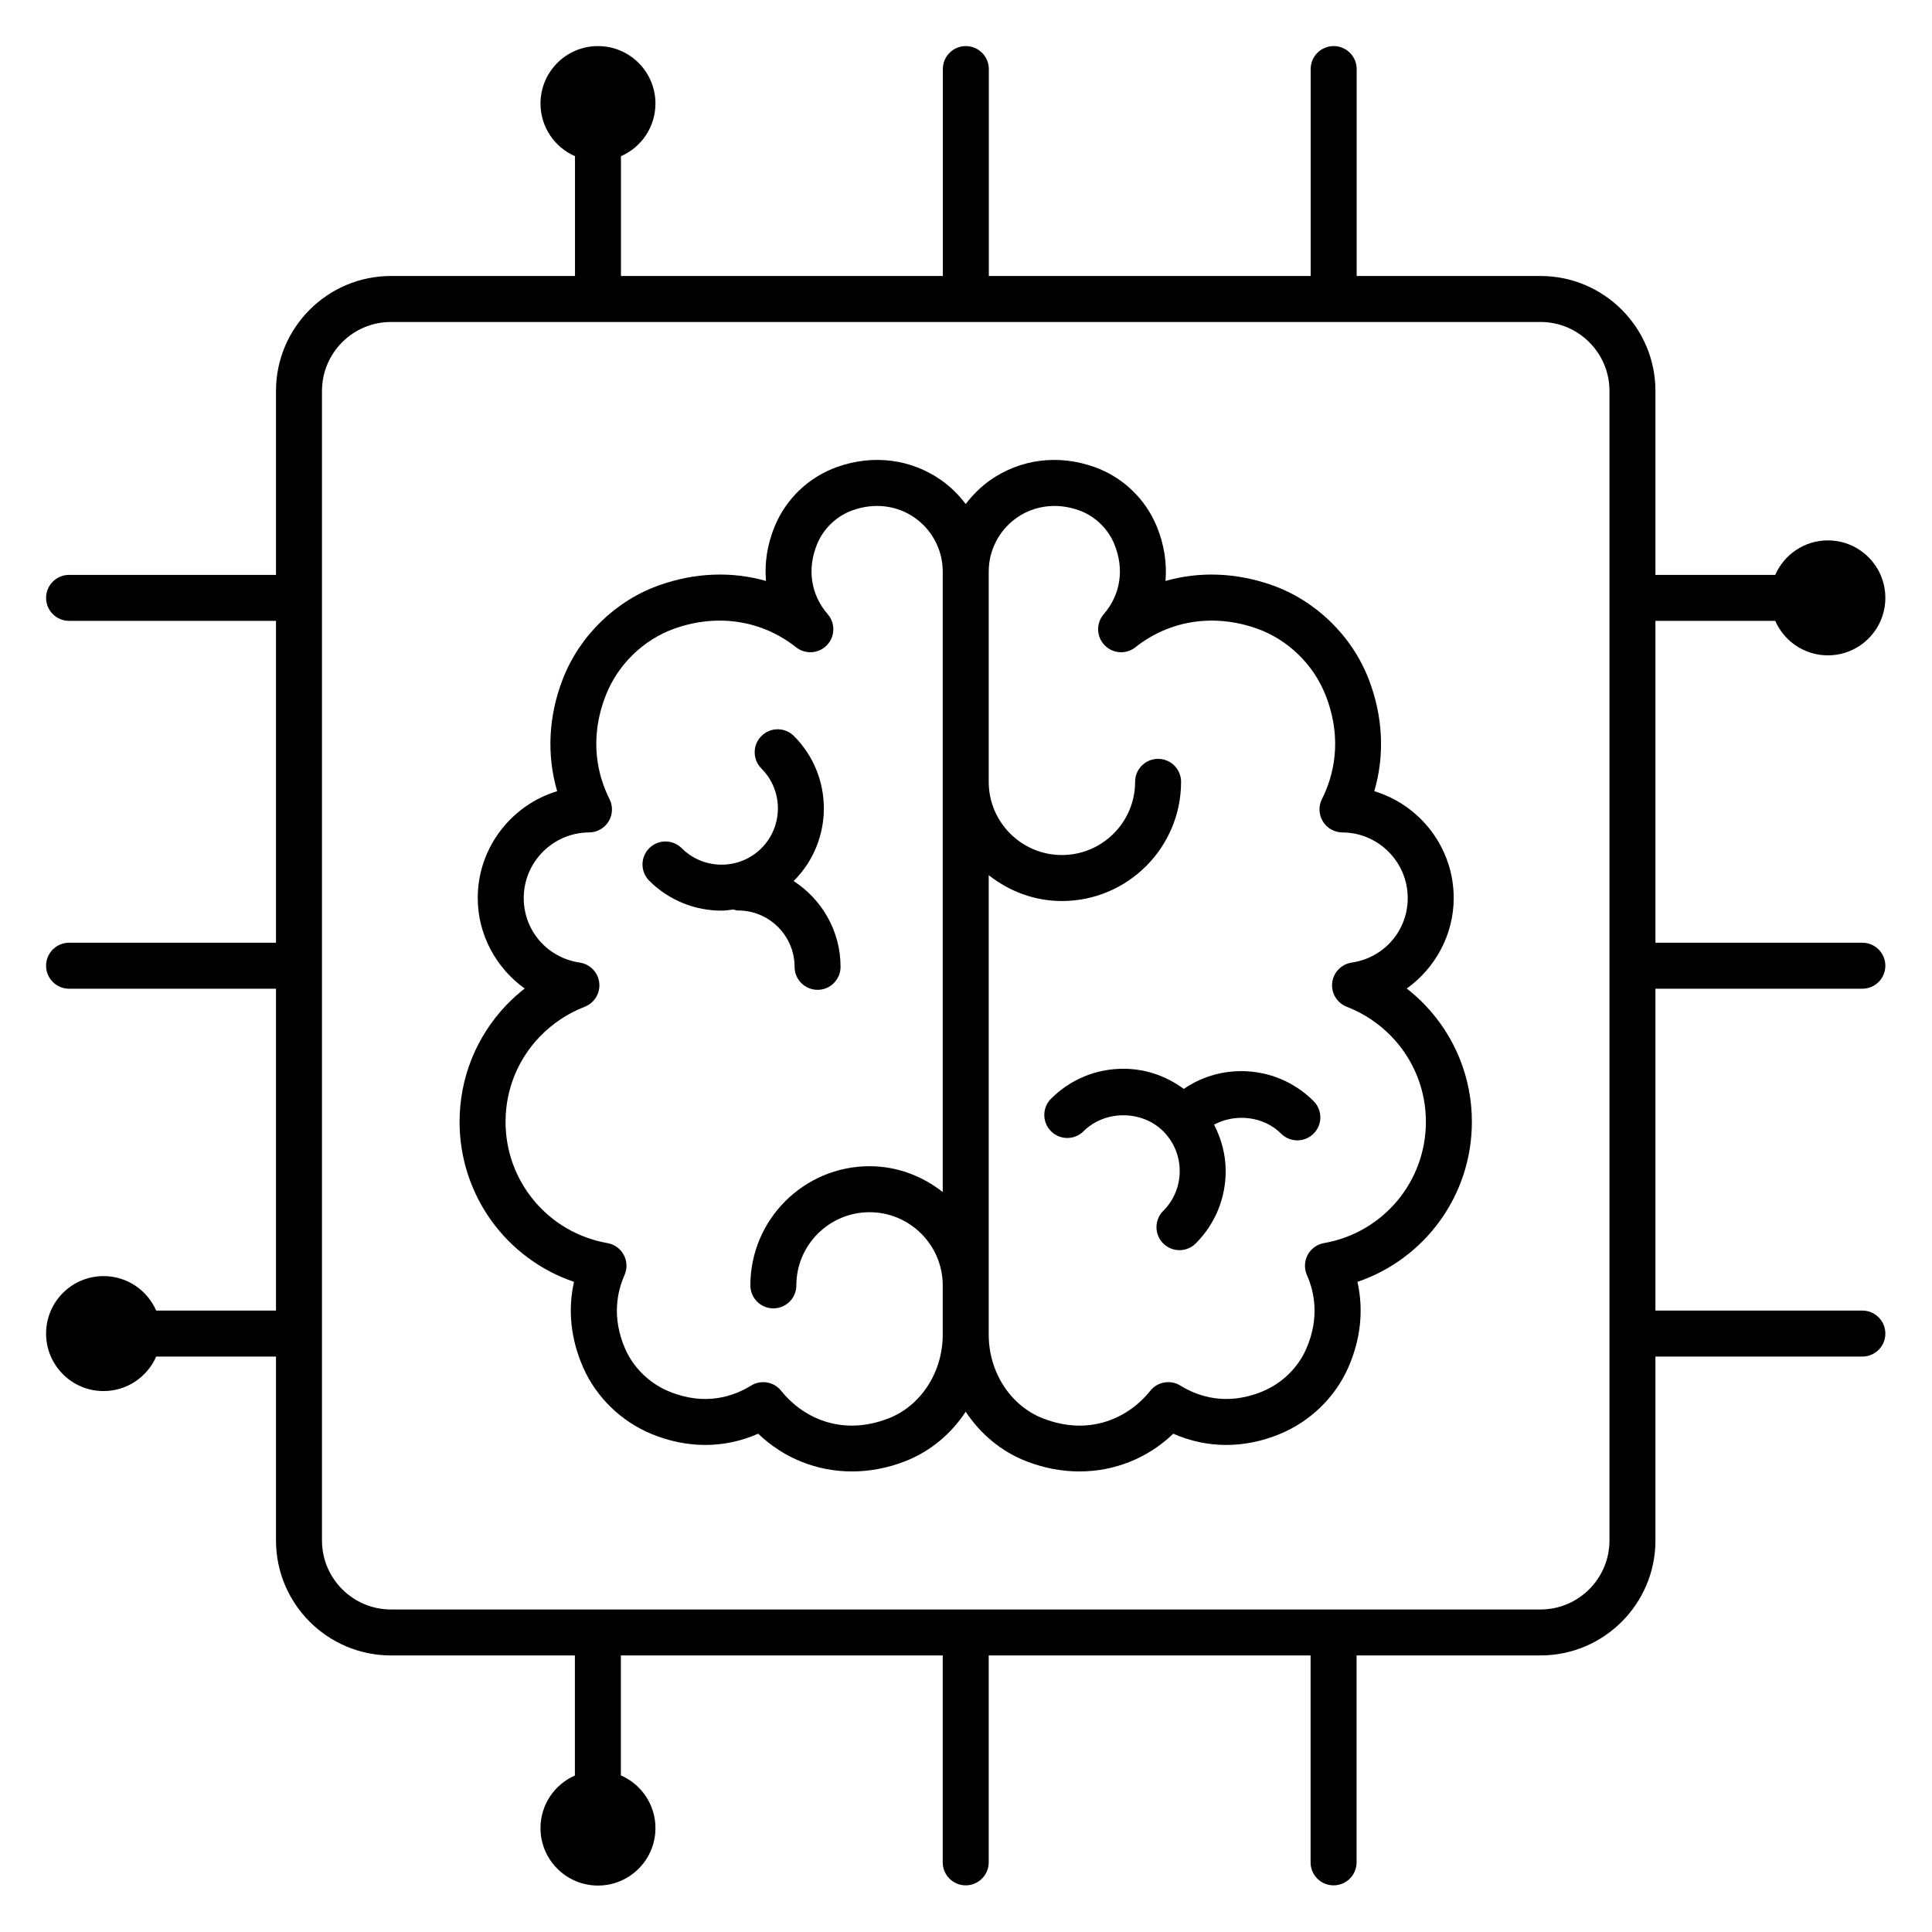
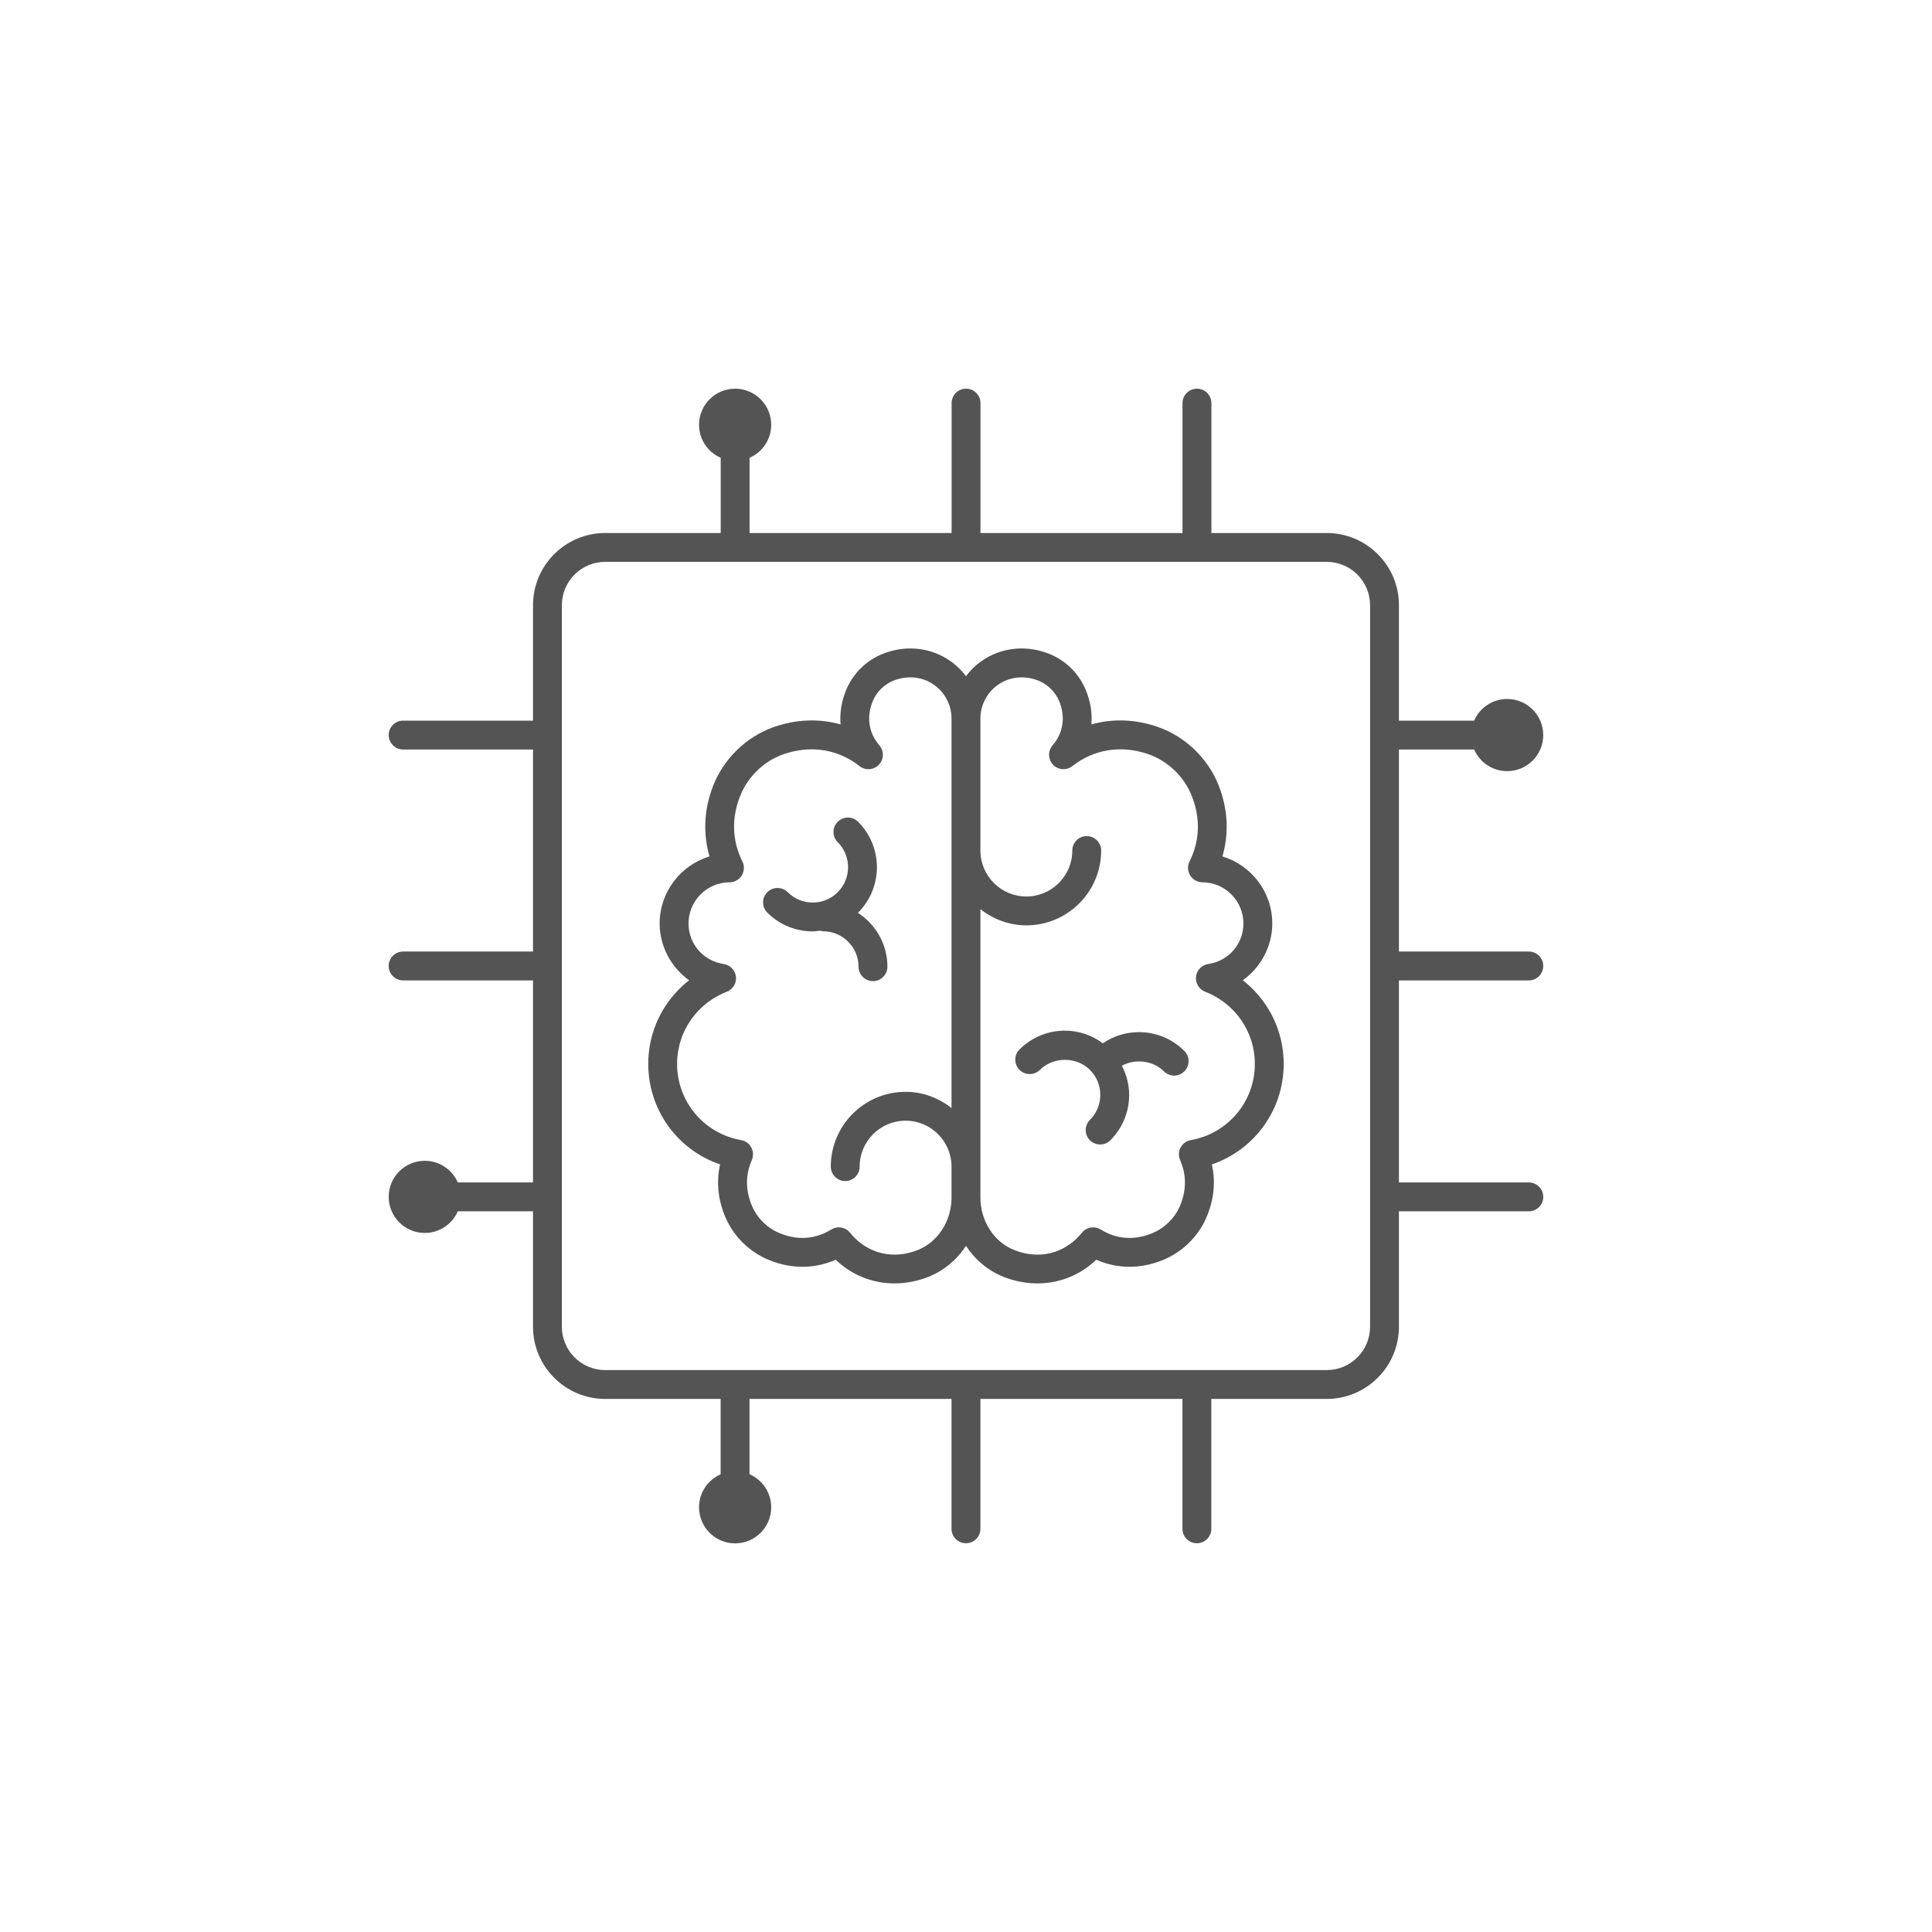
<svg xmlns="http://www.w3.org/2000/svg" width="500" zoomAndPan="magnify" viewBox="0 0 375 375" height="500" preserveAspectRatio="xMidYMid meet" version="1.2">
  <defs>
-     <clipPath id="2a6a6881dc">
-       <path d="M 8.945 8.945 L 365.945 8.945 L 365.945 365.945 L 8.945 365.945 Z M 8.945 8.945 " />
+     <clipPath id="e8467ad60d">
+       <path d="M 75.445 75.445 L 299.695 75.445 L 299.695 299.695 L 75.445 299.695 Z M 75.445 75.445 " />
    </clipPath>
  </defs>
-   <g id="cc252218de">
+   <g id="47c522ea14">
    <rect x="0" width="375" y="0" height="375" style="fill:#ffffff;fill-opacity:1;stroke:none;" />
    <rect x="0" width="375" y="0" height="375" style="fill:#ffffff;fill-opacity:1;stroke:none;" />
-     <path style=" stroke:none;fill-rule:nonzero;fill:#000000;fill-opacity:1;" d="M 240.926 207.906 C 236.883 207.906 233.035 209.121 229.77 211.355 C 226.379 208.855 222.336 207.445 218.047 207.445 C 212.742 207.445 207.754 209.512 204.004 213.262 C 202.262 215.008 202.262 217.832 204.004 219.574 C 205.746 221.316 208.574 221.316 210.316 219.574 C 214.445 215.445 221.645 215.441 225.777 219.574 C 227.844 221.641 228.98 224.383 228.98 227.305 C 228.98 230.227 227.844 232.973 225.777 235.035 C 224.035 236.781 224.035 239.605 225.777 241.348 C 226.648 242.219 227.793 242.656 228.934 242.656 C 230.074 242.656 231.219 242.219 232.09 241.348 C 235.84 237.594 237.906 232.609 237.906 227.305 C 237.906 224.102 237.07 221.055 235.648 218.285 C 239.789 216.078 245.258 216.633 248.66 220.035 C 249.531 220.906 250.672 221.344 251.816 221.344 C 252.957 221.344 254.098 220.906 254.969 220.035 C 256.715 218.293 256.715 215.469 254.969 213.727 C 251.219 209.973 246.234 207.906 240.926 207.906 Z M 240.926 207.906 " />
-     <path style=" stroke:none;fill-rule:nonzero;fill:#000000;fill-opacity:1;" d="M 276.574 195.051 C 275.48 193.906 274.301 192.844 273.051 191.871 C 278.586 187.906 282.164 181.43 282.164 174.305 C 282.164 164.551 275.652 156.262 266.75 153.57 C 268.805 146.547 268.445 138.992 265.645 131.777 C 262.371 123.352 255.344 116.543 246.852 113.562 C 239.895 111.121 232.781 110.891 226.223 112.762 C 226.516 109.277 225.965 105.672 224.527 102.176 C 222.309 96.789 217.891 92.582 212.402 90.637 C 205.398 88.145 198.02 89.094 192.164 93.227 C 190.336 94.52 188.77 96.094 187.445 97.836 C 186.121 96.094 184.559 94.52 182.73 93.227 C 176.875 89.094 169.496 88.145 162.492 90.637 C 157.004 92.582 152.582 96.789 150.363 102.176 C 148.926 105.672 148.375 109.277 148.672 112.762 C 142.117 110.891 135 111.117 128.039 113.562 C 119.547 116.543 112.523 123.352 109.25 131.777 C 106.445 138.992 106.09 146.547 108.145 153.57 C 99.242 156.262 92.73 164.551 92.73 174.305 C 92.73 181.43 96.309 187.906 101.844 191.871 C 100.594 192.844 99.414 193.906 98.32 195.051 C 98.316 195.051 98.316 195.051 98.316 195.051 C 92.441 201.188 89.203 209.246 89.203 217.738 C 89.203 231.988 98.285 244.344 111.418 248.809 C 110.18 254.273 110.777 259.945 113.207 265.457 C 115.742 271.211 120.578 275.906 126.465 278.332 C 133.418 281.203 140.641 281.16 147.164 278.281 C 152.148 283.062 158.602 285.605 165.367 285.605 C 168.785 285.605 172.281 284.957 175.707 283.621 C 180.555 281.734 184.605 278.32 187.445 274.012 C 190.285 278.32 194.34 281.734 199.188 283.621 C 202.613 284.957 206.109 285.605 209.527 285.605 C 216.293 285.605 222.746 283.062 227.73 278.281 C 234.258 281.16 241.48 281.203 248.426 278.336 C 254.316 275.906 259.152 271.211 261.688 265.457 C 264.113 259.945 264.711 254.273 263.477 248.809 C 276.605 244.344 285.691 231.988 285.691 217.738 C 285.691 209.246 282.453 201.188 276.578 195.051 C 276.578 195.051 276.578 195.051 276.574 195.051 Z M 172.469 275.305 C 163.121 278.945 155.578 274.93 151.633 269.961 C 150.758 268.859 149.457 268.273 148.137 268.273 C 147.332 268.273 146.523 268.488 145.797 268.938 C 142.375 271.047 136.844 272.961 129.867 270.082 C 126.086 268.527 122.988 265.523 121.371 261.855 C 118.684 255.754 119.805 250.676 121.219 247.488 C 121.773 246.234 121.723 244.789 121.074 243.578 C 120.43 242.367 119.262 241.52 117.906 241.285 C 106.445 239.277 98.125 229.375 98.125 217.738 C 98.125 211.559 100.48 205.691 104.758 201.227 C 107.199 198.684 110.215 196.676 113.48 195.418 C 115.375 194.688 116.535 192.777 116.316 190.762 C 116.09 188.746 114.535 187.137 112.531 186.84 C 106.227 185.906 101.656 180.637 101.656 174.305 C 101.656 167.316 107.344 161.605 114.34 161.574 C 115.883 161.566 117.316 160.762 118.125 159.445 C 118.93 158.129 119 156.488 118.305 155.105 C 116.109 150.73 114.195 143.691 117.566 135.012 C 119.91 128.98 124.93 124.109 130.996 121.98 C 139.32 119.059 147.895 120.395 154.516 125.633 C 156.324 127.066 158.918 126.887 160.508 125.223 C 162.102 123.562 162.168 120.961 160.66 119.219 C 157.363 115.402 156.617 110.43 158.617 105.574 C 159.855 102.57 162.418 100.133 165.477 99.047 C 169.715 97.535 174.121 98.078 177.582 100.52 C 180.965 102.906 182.984 106.801 182.984 110.938 L 182.984 231.375 C 179.051 228.285 174.156 226.363 168.777 226.363 C 156.023 226.363 145.645 236.738 145.645 249.492 C 145.645 251.957 147.645 253.953 150.109 253.953 C 152.574 253.953 154.57 251.957 154.57 249.492 C 154.57 241.66 160.945 235.289 168.777 235.289 C 176.609 235.289 182.984 241.66 182.984 249.492 L 182.984 259.059 C 182.984 266.328 178.758 272.855 172.469 275.305 Z M 256.984 241.285 C 255.633 241.52 254.465 242.367 253.816 243.578 C 253.172 244.789 253.117 246.234 253.676 247.488 C 255.086 250.676 256.207 255.754 253.52 261.855 C 251.906 265.523 248.809 268.527 245.027 270.082 C 238.059 272.961 232.52 271.047 229.098 268.938 C 227.172 267.754 224.664 268.191 223.262 269.961 C 219.316 274.93 211.777 278.949 202.426 275.305 C 196.137 272.855 191.91 266.328 191.91 259.059 L 191.91 169.871 C 195.844 172.965 200.734 174.887 206.117 174.887 C 218.871 174.887 229.246 164.512 229.246 151.754 C 229.246 149.289 227.25 147.293 224.785 147.293 C 222.32 147.293 220.324 149.289 220.324 151.754 C 220.324 159.59 213.949 165.961 206.117 165.961 C 198.281 165.961 191.91 159.59 191.91 151.754 L 191.91 110.938 C 191.91 106.801 193.93 102.906 197.312 100.52 C 199.48 98.988 202.02 98.207 204.656 98.207 C 206.23 98.207 207.836 98.484 209.418 99.047 C 212.477 100.133 215.039 102.57 216.273 105.574 C 218.273 110.43 217.527 115.402 214.23 119.219 C 212.727 120.961 212.793 123.562 214.387 125.223 C 215.977 126.891 218.574 127.066 220.379 125.633 C 226.996 120.391 235.566 119.059 243.898 121.98 C 249.965 124.109 254.984 128.98 257.324 135.012 C 260.699 143.691 258.785 150.73 256.586 155.105 C 255.895 156.488 255.965 158.129 256.77 159.445 C 257.578 160.762 259.012 161.566 260.555 161.574 C 267.551 161.605 273.238 167.316 273.238 174.305 C 273.238 180.637 268.664 185.906 262.359 186.84 C 260.355 187.137 258.805 188.746 258.578 190.762 C 258.355 192.777 259.52 194.688 261.41 195.418 C 264.68 196.676 267.695 198.684 270.133 201.227 C 274.41 205.691 276.766 211.559 276.766 217.738 C 276.766 229.375 268.445 239.277 256.984 241.285 Z M 256.984 241.285 " />
-     <path style=" stroke:none;fill-rule:nonzero;fill:#000000;fill-opacity:1;" d="M 154.227 187.664 C 154.227 190.129 156.227 192.125 158.691 192.125 C 161.156 192.125 163.152 190.129 163.152 187.664 C 163.152 180.676 159.504 174.547 154.031 171.004 C 154.055 170.984 154.078 170.969 154.102 170.949 C 161.844 163.203 161.844 150.605 154.102 142.859 C 152.359 141.117 149.535 141.117 147.793 142.859 C 146.047 144.602 146.047 147.43 147.793 149.172 C 152.055 153.434 152.055 160.371 147.793 164.637 C 143.531 168.898 136.586 168.898 132.324 164.637 C 130.582 162.895 127.754 162.895 126.016 164.637 C 124.273 166.379 124.273 169.207 126.016 170.949 C 129.887 174.82 134.973 176.754 140.059 176.754 C 140.824 176.754 141.582 176.625 142.34 176.535 C 142.656 176.605 142.953 176.727 143.293 176.727 C 149.32 176.727 154.227 181.637 154.227 187.664 Z M 154.227 187.664 " />
-     <g clip-rule="nonzero" clip-path="url(#2a6a6881dc)">
-       <path style=" stroke:none;fill-rule:nonzero;fill:#000000;fill-opacity:1;" d="M 361.484 191.91 C 363.949 191.91 365.945 189.91 365.945 187.445 C 365.945 184.98 363.949 182.984 361.484 182.984 L 321.32 182.984 L 321.32 120.508 L 344.574 120.508 C 346.301 124.445 350.219 127.203 354.789 127.203 C 360.953 127.203 365.945 122.207 365.945 116.047 C 365.945 109.887 360.953 104.891 354.789 104.891 C 350.219 104.891 346.297 107.648 344.574 111.586 L 321.32 111.586 L 321.32 75.883 C 321.32 63.582 311.312 53.57 299.008 53.57 L 263.328 53.57 L 263.328 13.41 C 263.328 10.945 261.332 8.945 258.867 8.945 C 256.402 8.945 254.402 10.945 254.402 13.41 L 254.402 53.57 L 191.93 53.57 L 191.93 13.41 C 191.93 10.945 189.93 8.945 187.465 8.945 C 185 8.945 183.004 10.945 183.004 13.41 L 183.004 53.57 L 120.527 53.57 L 120.527 30.316 C 124.465 28.594 127.223 24.676 127.223 20.102 C 127.223 13.941 122.227 8.945 116.066 8.945 C 109.906 8.945 104.91 13.941 104.91 20.102 C 104.91 24.676 107.668 28.594 111.605 30.316 L 111.605 53.57 L 75.883 53.57 C 63.582 53.57 53.57 63.582 53.57 75.883 L 53.57 111.586 L 13.41 111.586 C 10.945 111.586 8.945 113.582 8.945 116.047 C 8.945 118.512 10.945 120.508 13.41 120.508 L 53.57 120.508 L 53.57 182.984 L 13.41 182.984 C 10.945 182.984 8.945 184.98 8.945 187.445 C 8.945 189.91 10.945 191.91 13.41 191.91 L 53.57 191.91 L 53.57 254.383 L 30.316 254.383 C 28.594 250.445 24.676 247.691 20.102 247.691 C 13.941 247.691 8.945 252.684 8.945 258.848 C 8.945 265.008 13.941 270.004 20.102 270.004 C 24.676 270.004 28.594 267.246 30.316 263.309 L 53.57 263.309 L 53.57 299.008 C 53.57 311.312 63.582 321.32 75.883 321.32 L 111.586 321.32 L 111.586 344.625 C 107.66 346.352 104.91 350.262 104.91 354.828 C 104.91 360.988 109.906 365.984 116.066 365.984 C 122.227 365.984 127.223 360.988 127.223 354.828 C 127.223 350.246 124.457 346.32 120.508 344.602 L 120.508 321.32 L 182.984 321.32 L 182.984 361.484 C 182.984 363.949 184.98 365.945 187.445 365.945 C 189.91 365.945 191.91 363.949 191.91 361.484 L 191.91 321.32 L 254.383 321.32 L 254.383 361.484 C 254.383 363.949 256.383 365.945 258.848 365.945 C 261.312 365.945 263.309 363.949 263.309 361.484 L 263.309 321.32 L 299.008 321.32 C 311.312 321.32 321.32 311.312 321.32 299.008 L 321.32 263.309 L 361.484 263.309 C 363.949 263.309 365.945 261.312 365.945 258.848 C 365.945 256.383 363.949 254.383 361.484 254.383 L 321.32 254.383 L 321.32 191.91 Z M 312.398 299.008 C 312.398 306.391 306.391 312.398 299.008 312.398 L 75.883 312.398 C 68.5 312.398 62.496 306.391 62.496 299.008 L 62.496 75.883 C 62.496 68.5 68.5 62.496 75.883 62.496 L 299.008 62.496 C 306.391 62.496 312.398 68.5 312.398 75.883 Z M 312.398 299.008 " />
+     <path style=" stroke:none;fill-rule:nonzero;fill:#545454;fill-opacity:1;" d="M 221.066 200.336 C 218.527 200.336 216.113 201.102 214.062 202.5 C 211.934 200.934 209.395 200.047 206.703 200.047 C 203.371 200.047 200.242 201.344 197.887 203.699 C 196.793 204.793 196.793 206.566 197.887 207.66 C 198.984 208.754 200.758 208.754 201.848 207.66 C 204.441 205.07 208.961 205.066 211.555 207.66 C 212.852 208.957 213.566 210.68 213.566 212.516 C 213.566 214.348 212.852 216.07 211.555 217.367 C 210.461 218.461 210.461 220.234 211.555 221.328 C 212.105 221.875 212.82 222.148 213.535 222.148 C 214.254 222.148 214.969 221.875 215.52 221.328 C 217.871 218.973 219.168 215.844 219.168 212.516 C 219.168 210.504 218.645 208.59 217.75 206.852 C 220.352 205.465 223.781 205.816 225.918 207.949 C 226.465 208.496 227.184 208.773 227.898 208.773 C 228.617 208.773 229.332 208.496 229.879 207.949 C 230.977 206.859 230.977 205.086 229.879 203.988 C 227.527 201.633 224.395 200.336 221.066 200.336 Z M 221.066 200.336 " />
+     <path style=" stroke:none;fill-rule:nonzero;fill:#545454;fill-opacity:1;" d="M 243.441 192.27 C 242.754 191.551 242.016 190.883 241.23 190.27 C 244.703 187.781 246.949 183.715 246.949 179.246 C 246.949 173.125 242.863 167.922 237.273 166.23 C 238.566 161.82 238.34 157.078 236.582 152.551 C 234.527 147.258 230.117 142.984 224.785 141.117 C 220.418 139.582 215.953 139.438 211.836 140.613 C 212.02 138.426 211.676 136.16 210.77 133.969 C 209.379 130.586 206.605 127.945 203.16 126.723 C 198.762 125.16 194.133 125.758 190.457 128.352 C 189.309 129.16 188.324 130.148 187.496 131.242 C 186.664 130.148 185.68 129.16 184.531 128.352 C 180.859 125.758 176.227 125.16 171.828 126.723 C 168.383 127.945 165.609 130.586 164.219 133.969 C 163.316 136.16 162.969 138.426 163.156 140.613 C 159.039 139.438 154.574 139.582 150.203 141.117 C 144.871 142.984 140.465 147.258 138.406 152.551 C 136.648 157.078 136.426 161.82 137.715 166.23 C 132.125 167.922 128.039 173.125 128.039 179.246 C 128.039 183.715 130.285 187.781 133.758 190.27 C 132.973 190.883 132.234 191.551 131.547 192.27 C 127.855 196.121 125.824 201.176 125.824 206.508 C 125.824 215.453 131.527 223.211 139.77 226.012 C 138.992 229.445 139.367 233.004 140.891 236.461 C 142.484 240.074 145.52 243.023 149.215 244.547 C 153.582 246.348 158.113 246.32 162.207 244.512 C 165.336 247.516 169.387 249.113 173.633 249.109 C 175.781 249.109 177.977 248.703 180.125 247.867 C 183.168 246.68 185.711 244.535 187.496 241.832 C 189.277 244.535 191.82 246.68 194.863 247.867 C 197.016 248.703 199.211 249.109 201.355 249.109 C 205.602 249.109 209.652 247.516 212.781 244.512 C 216.879 246.32 221.414 246.348 225.773 244.547 C 229.469 243.023 232.504 240.074 234.098 236.461 C 235.621 233.004 235.996 229.445 235.219 226.012 C 243.461 223.211 249.164 215.453 249.164 206.508 C 249.164 201.176 247.133 196.121 243.445 192.27 C 243.445 192.27 243.445 192.27 243.441 192.27 Z M 178.094 242.645 C 172.223 244.93 167.488 242.41 165.012 239.289 C 164.465 238.598 163.648 238.23 162.816 238.23 C 162.312 238.23 161.805 238.367 161.348 238.648 C 159.203 239.973 155.73 241.172 151.348 239.367 C 148.977 238.391 147.031 236.508 146.02 234.203 C 144.332 230.371 145.035 227.184 145.922 225.184 C 146.27 224.395 146.238 223.492 145.832 222.73 C 145.426 221.969 144.691 221.438 143.844 221.289 C 136.648 220.031 131.426 213.816 131.426 206.508 C 131.426 202.629 132.906 198.949 135.59 196.145 C 137.121 194.547 139.012 193.289 141.066 192.496 C 142.254 192.039 142.984 190.84 142.844 189.574 C 142.703 188.312 141.727 187.297 140.469 187.113 C 136.512 186.527 133.641 183.219 133.641 179.246 C 133.641 174.855 137.211 171.273 141.602 171.254 C 142.574 171.25 143.473 170.742 143.977 169.918 C 144.484 169.09 144.527 168.062 144.094 167.195 C 142.715 164.445 141.512 160.027 143.629 154.578 C 145.102 150.793 148.25 147.738 152.059 146.402 C 157.285 144.566 162.668 145.406 166.82 148.691 C 167.957 149.594 169.586 149.48 170.586 148.438 C 171.586 147.391 171.625 145.758 170.68 144.668 C 168.609 142.27 168.145 139.148 169.398 136.102 C 170.176 134.215 171.781 132.684 173.703 132.004 C 176.363 131.055 179.129 131.395 181.301 132.93 C 183.426 134.426 184.691 136.871 184.691 139.469 L 184.691 215.07 C 182.223 213.129 179.152 211.922 175.773 211.922 C 167.77 211.922 161.254 218.438 161.254 226.441 C 161.254 227.988 162.508 229.242 164.055 229.242 C 165.602 229.242 166.855 227.988 166.855 226.441 C 166.855 221.523 170.859 217.527 175.773 217.527 C 180.691 217.527 184.691 221.523 184.691 226.441 L 184.691 232.449 C 184.691 237.008 182.039 241.105 178.094 242.645 Z M 231.145 221.289 C 230.297 221.438 229.562 221.969 229.156 222.73 C 228.75 223.492 228.719 224.395 229.066 225.184 C 229.953 227.184 230.656 230.371 228.973 234.203 C 227.957 236.508 226.012 238.391 223.637 239.367 C 219.266 241.172 215.785 239.973 213.641 238.648 C 212.434 237.906 210.859 238.18 209.977 239.289 C 207.5 242.41 202.77 244.934 196.898 242.645 C 192.949 241.105 190.297 237.008 190.297 232.449 L 190.297 176.465 C 192.766 178.402 195.836 179.609 199.215 179.609 C 207.219 179.609 213.734 173.098 213.734 165.09 C 213.734 163.543 212.48 162.289 210.934 162.289 C 209.387 162.289 208.133 163.543 208.133 165.09 C 208.133 170.008 204.129 174.008 199.215 174.008 C 194.297 174.008 190.297 170.008 190.297 165.09 L 190.297 139.469 C 190.297 136.871 191.562 134.426 193.688 132.93 C 195.047 131.969 196.641 131.477 198.297 131.477 C 199.285 131.477 200.293 131.652 201.285 132.004 C 203.207 132.684 204.816 134.215 205.59 136.102 C 206.848 139.148 206.379 142.27 204.309 144.668 C 203.363 145.758 203.406 147.391 204.406 148.438 C 205.402 149.48 207.035 149.59 208.168 148.691 C 212.32 145.402 217.699 144.566 222.93 146.402 C 226.738 147.738 229.891 150.793 231.359 154.578 C 233.477 160.027 232.277 164.445 230.895 167.195 C 230.461 168.062 230.504 169.09 231.012 169.918 C 231.52 170.742 232.418 171.25 233.387 171.254 C 237.777 171.273 241.348 174.855 241.348 179.246 C 241.348 183.219 238.477 186.527 234.52 187.113 C 233.262 187.297 232.285 188.312 232.145 189.574 C 232.008 190.84 232.738 192.039 233.926 192.496 C 235.977 193.289 237.867 194.547 239.398 196.145 C 242.086 198.949 243.562 202.629 243.562 206.508 C 243.562 213.816 238.34 220.031 231.145 221.289 Z M 231.145 221.289 " />
+     <path style=" stroke:none;fill-rule:nonzero;fill:#545454;fill-opacity:1;" d="M 166.641 187.633 C 166.641 189.18 167.898 190.434 169.445 190.434 C 170.992 190.434 172.246 189.18 172.246 187.633 C 172.246 183.242 169.953 179.398 166.52 177.176 C 166.531 177.16 166.551 177.152 166.562 177.137 C 171.422 172.277 171.422 164.367 166.562 159.508 C 165.469 158.414 163.695 158.414 162.602 159.508 C 161.508 160.602 161.508 162.375 162.602 163.469 C 165.277 166.145 165.277 170.5 162.602 173.176 C 159.926 175.852 155.57 175.852 152.895 173.176 C 151.801 172.082 150.023 172.082 148.934 173.176 C 147.84 174.27 147.84 176.043 148.934 177.137 C 151.363 179.566 154.555 180.781 157.746 180.781 C 158.227 180.781 158.703 180.699 159.18 180.645 C 159.379 180.691 159.566 180.766 159.777 180.766 C 163.562 180.766 166.641 183.848 166.641 187.633 Z M 166.641 187.633 " />
+     <g clip-rule="nonzero" clip-path="url(#e8467ad60d)">
+       <path style=" stroke:none;fill-rule:nonzero;fill:#545454;fill-opacity:1;" d="M 296.742 190.297 C 298.289 190.297 299.543 189.043 299.543 187.496 C 299.543 185.949 298.289 184.691 296.742 184.691 L 271.531 184.691 L 271.531 145.477 L 286.129 145.477 C 287.211 147.945 289.672 149.68 292.539 149.68 C 296.406 149.68 299.543 146.543 299.543 142.676 C 299.543 138.809 296.406 135.672 292.539 135.672 C 289.668 135.672 287.211 137.402 286.129 139.875 L 271.531 139.875 L 271.531 117.465 C 271.531 109.742 265.246 103.457 257.523 103.457 L 235.129 103.457 L 235.129 78.246 C 235.129 76.699 233.875 75.445 232.328 75.445 C 230.781 75.445 229.523 76.699 229.523 78.246 L 229.523 103.457 L 190.309 103.457 L 190.309 78.246 C 190.309 76.699 189.055 75.445 187.508 75.445 C 185.961 75.445 184.707 76.699 184.707 78.246 L 184.707 103.457 L 145.488 103.457 L 145.488 88.859 C 147.961 87.777 149.691 85.32 149.691 82.449 C 149.691 78.582 146.555 75.445 142.688 75.445 C 138.82 75.445 135.684 78.582 135.684 82.449 C 135.684 85.32 137.414 87.777 139.887 88.859 L 139.887 103.457 L 117.465 103.457 C 109.742 103.457 103.457 109.742 103.457 117.465 L 103.457 139.875 L 78.246 139.875 C 76.699 139.875 75.445 141.129 75.445 142.676 C 75.445 144.223 76.699 145.477 78.246 145.477 L 103.457 145.477 L 103.457 184.691 L 78.246 184.691 C 76.699 184.691 75.445 185.949 75.445 187.496 C 75.445 189.043 76.699 190.297 78.246 190.297 L 103.457 190.297 L 103.457 229.512 L 88.859 229.512 C 87.777 227.043 85.32 225.312 82.449 225.312 C 78.582 225.312 75.445 228.445 75.445 232.312 C 75.445 236.18 78.582 239.316 82.449 239.316 C 85.32 239.316 87.777 237.586 88.859 235.113 L 103.457 235.113 L 103.457 257.523 C 103.457 265.246 109.742 271.531 117.465 271.531 L 139.875 271.531 L 139.875 286.16 C 137.41 287.242 135.684 289.699 135.684 292.562 C 135.684 296.43 138.82 299.566 142.688 299.566 C 146.555 299.566 149.691 296.43 149.691 292.562 C 149.691 289.688 147.953 287.223 145.477 286.145 L 145.477 271.531 L 184.691 271.531 L 184.691 296.742 C 184.691 298.289 185.949 299.543 187.496 299.543 C 189.043 299.543 190.297 298.289 190.297 296.742 L 190.297 271.531 L 229.512 271.531 L 229.512 296.742 C 229.512 298.289 230.766 299.543 232.312 299.543 C 233.859 299.543 235.113 298.289 235.113 296.742 L 235.113 271.531 L 257.523 271.531 C 265.246 271.531 271.531 265.246 271.531 257.523 L 271.531 235.113 L 296.742 235.113 C 298.289 235.113 299.543 233.859 299.543 232.312 C 299.543 230.766 298.289 229.512 296.742 229.512 L 271.531 229.512 L 271.531 190.297 Z M 265.93 257.523 C 265.93 262.16 262.16 265.93 257.523 265.93 L 117.465 265.93 C 112.828 265.93 109.059 262.16 109.059 257.523 L 109.059 117.465 C 109.059 112.828 112.828 109.059 117.465 109.059 L 257.523 109.059 C 262.16 109.059 265.93 112.828 265.93 117.465 Z M 265.93 257.523 " />
    </g>
  </g>
</svg>
